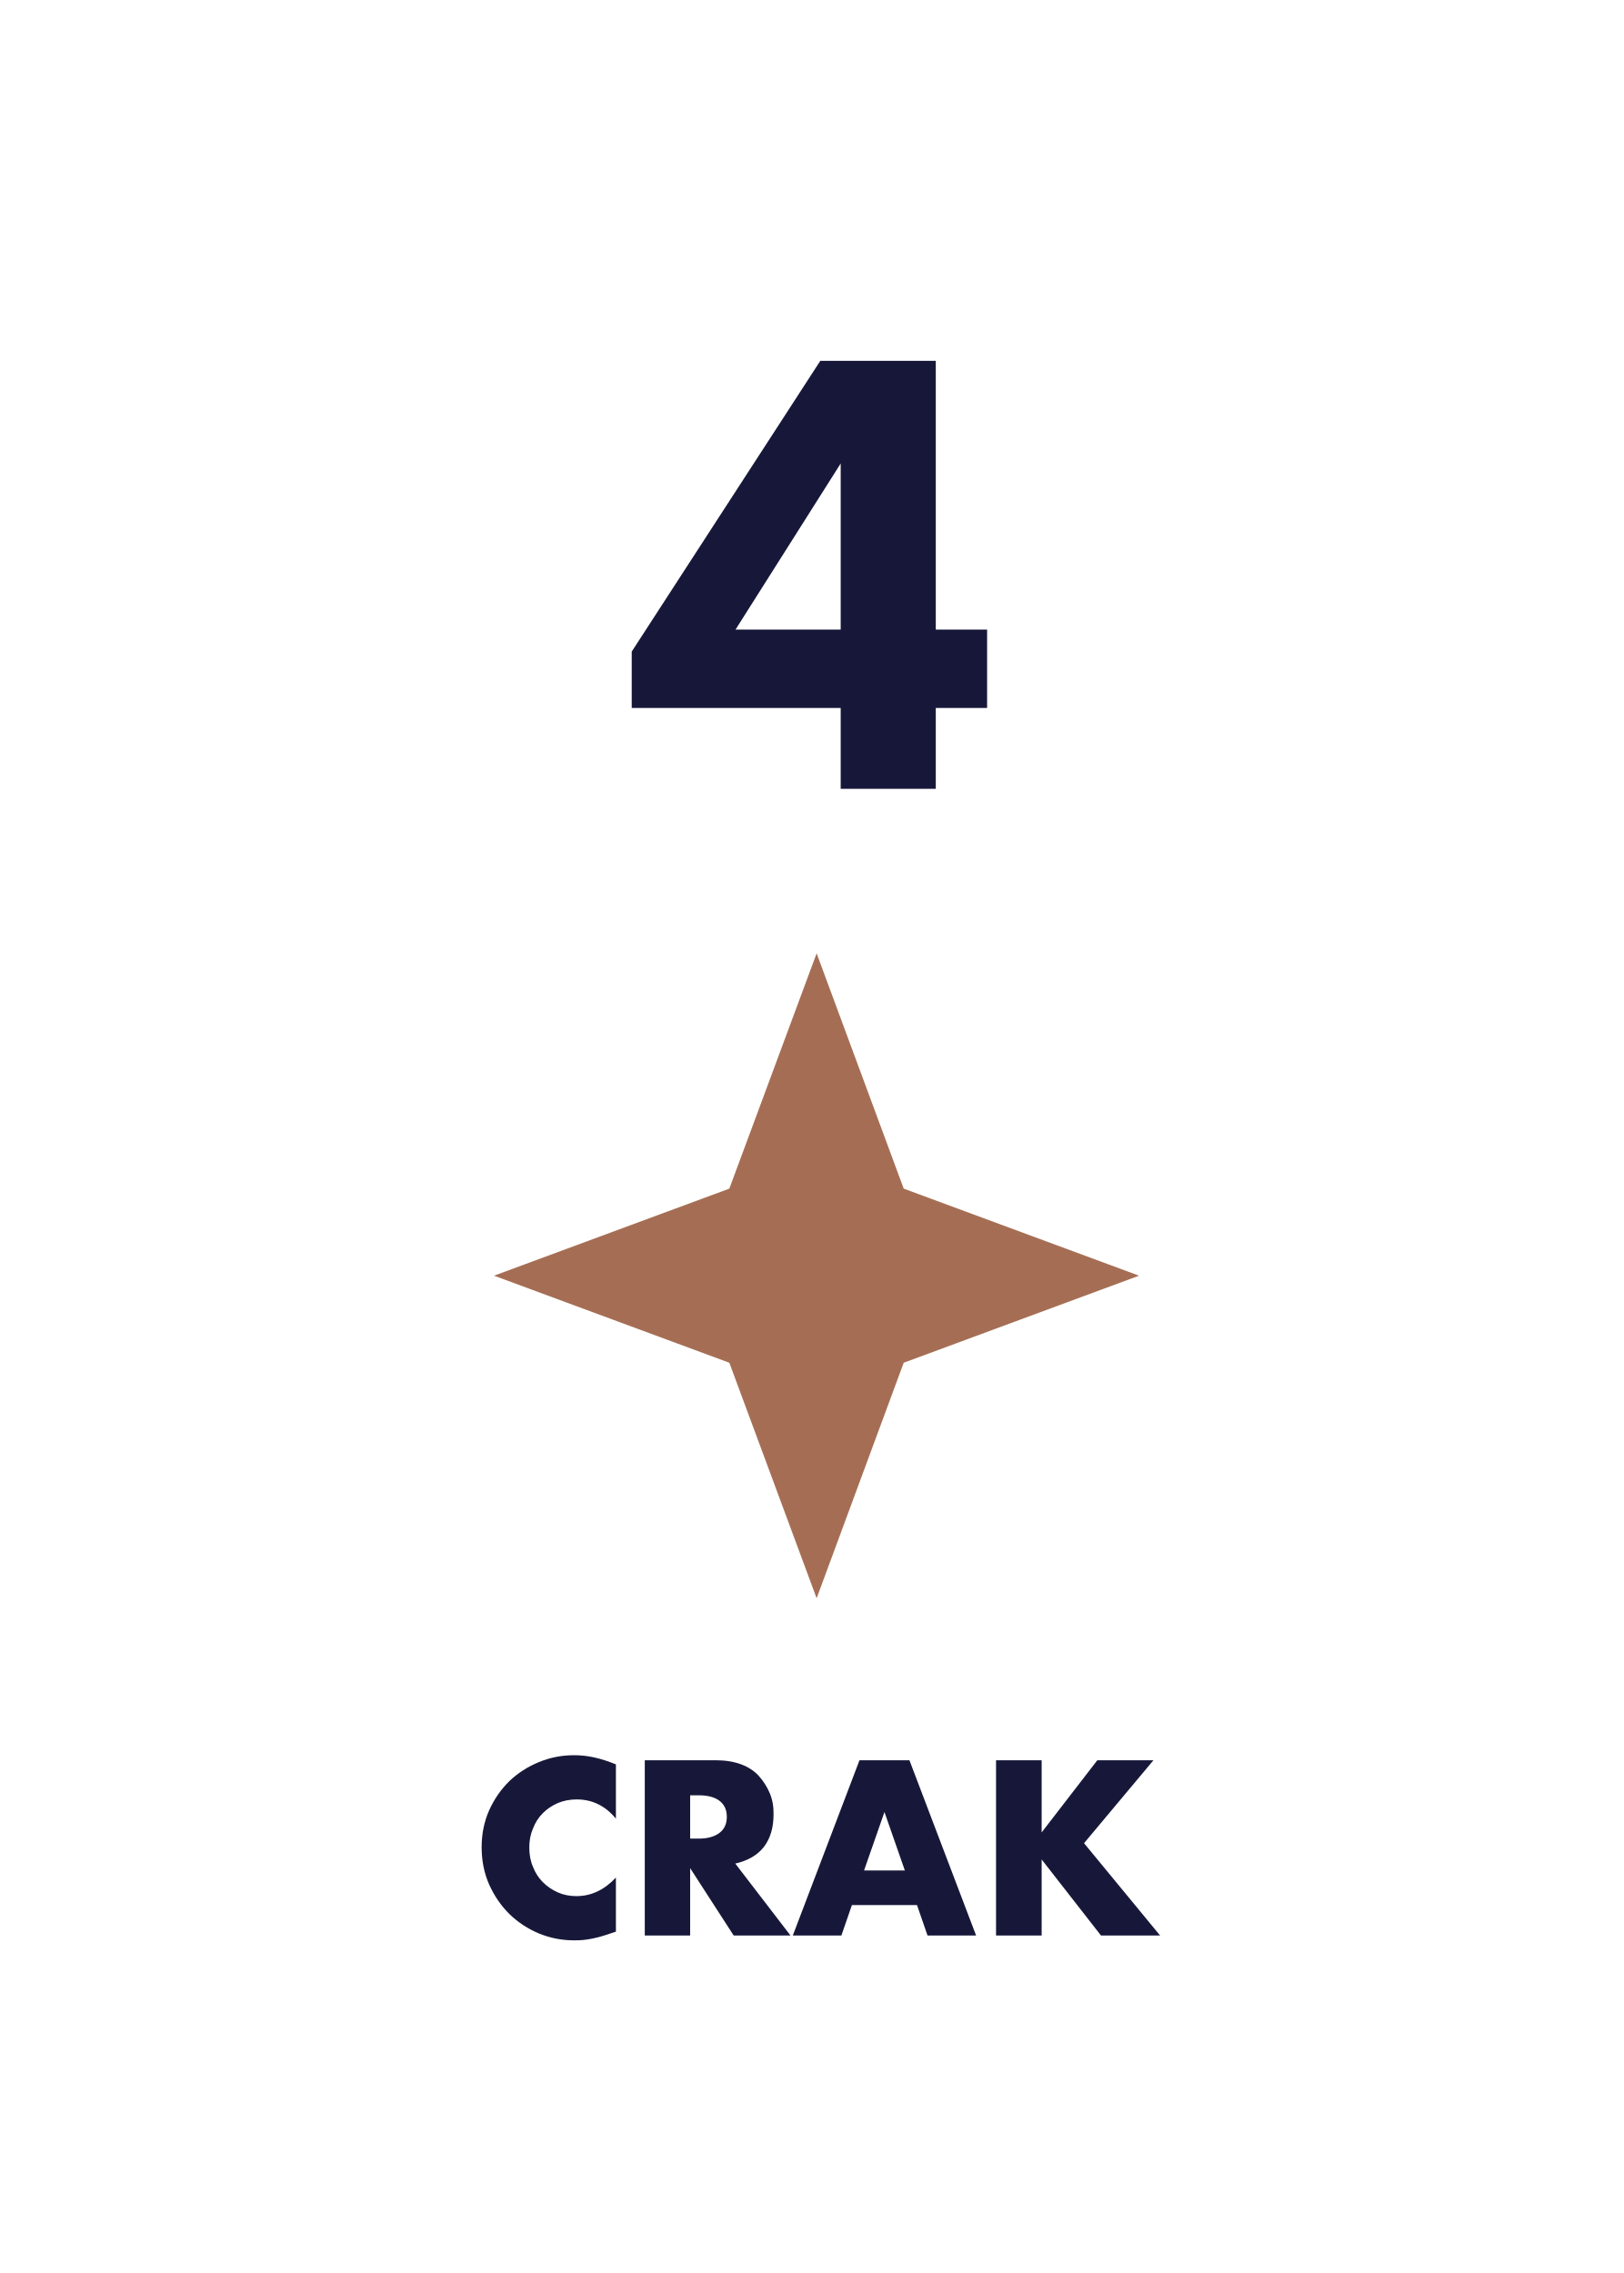
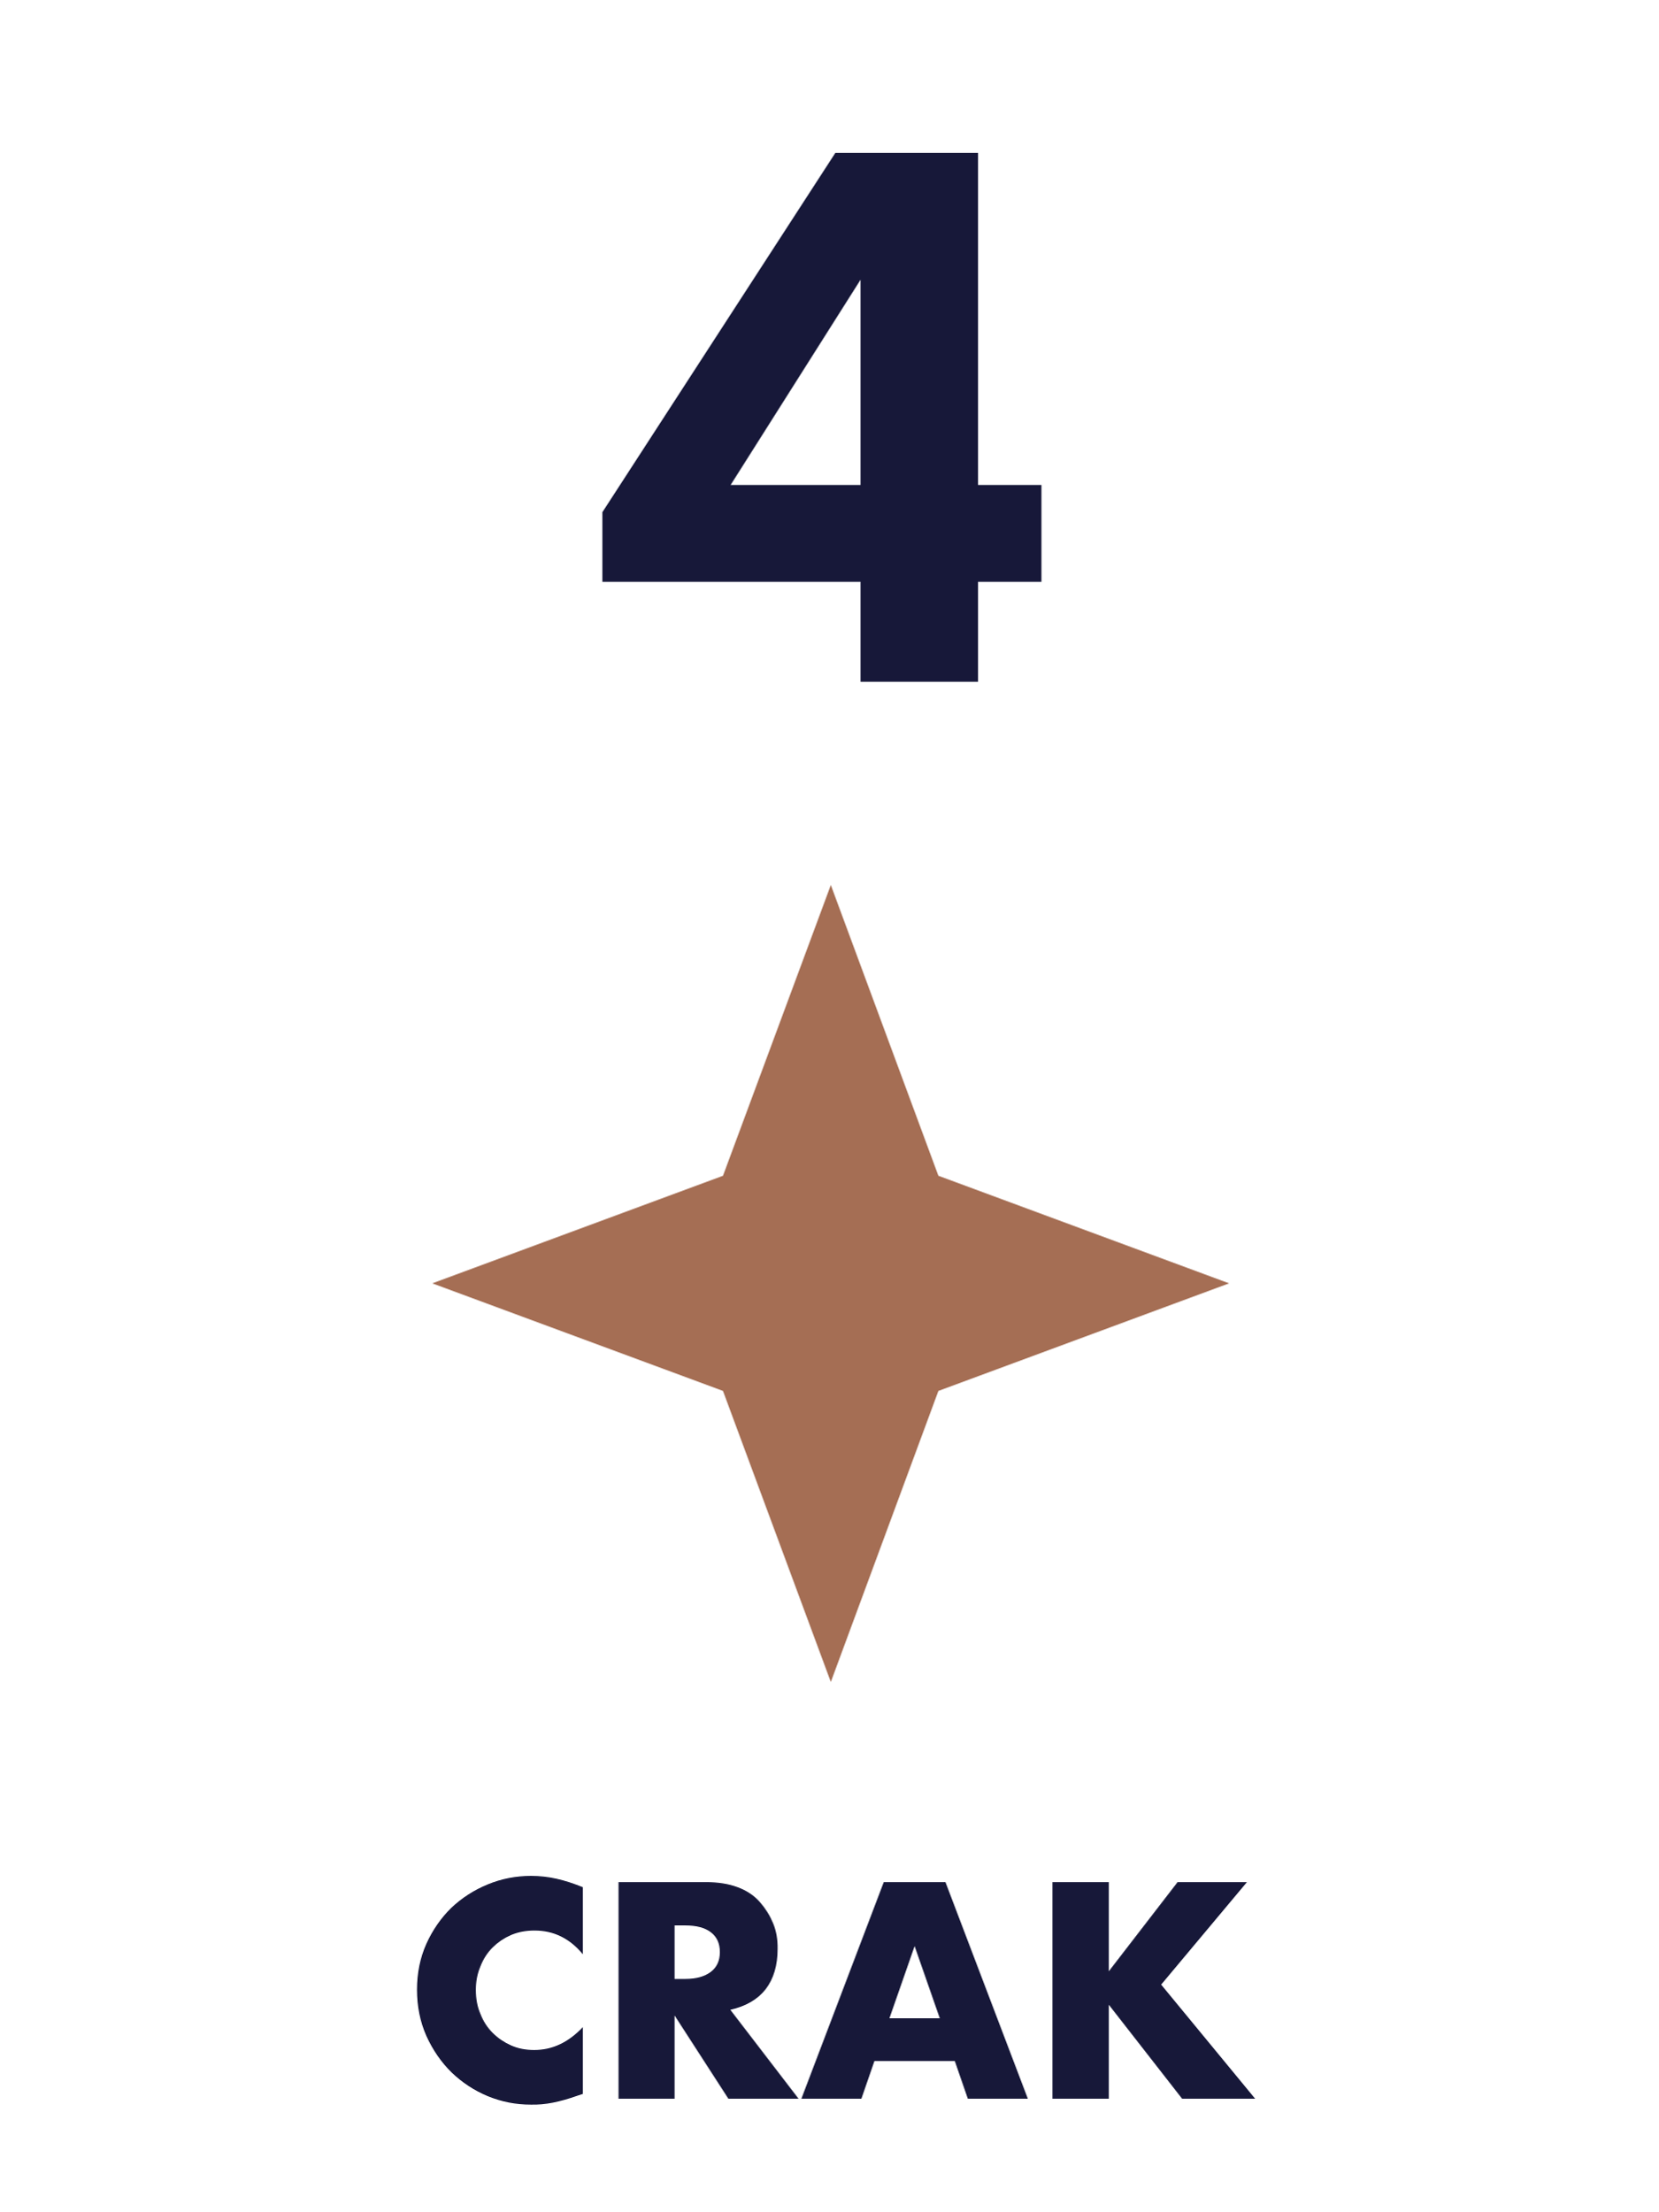
- <svg xmlns="http://www.w3.org/2000/svg" id="Crak" viewBox="0 0 70.87 99.21">
+ <svg xmlns="http://www.w3.org/2000/svg" id="Crak" viewBox="6.29 10.35 58.6 78.1">
  <defs>
    <style>
      .cls-1 {
        fill: #a56e54;
      }

      .cls-2 {
        fill: #171839;
      }
    </style>
  </defs>
  <path class="cls-2" d="M40.84,27.48h2.24v3.42h-2.24v3.53h-4.15v-3.53h-9.12v-2.46l8.23-12.69h5.04V27.48ZM36.69,27.48v-7.25l-4.59,7.25H36.69Z" />
  <g>
    <path class="cls-2" d="M26.88,79.38q-.69-.84-1.71-.84-.45,0-.83.16c-.25.11-.47.26-.65.44q-.28.28-.43.67c-.11.26-.16.53-.16.83s.05.59.16.84q.15.39.43.67c.19.19.41.34.66.45.25.11.52.16.81.16q.96,0,1.72-.81v2.36l-.21.07q-.45.16-.85.24t-.78.07q-.79,0-1.52-.3-.72-.3-1.28-.84-.55-.54-.89-1.29-.33-.75-.33-1.63,0-.88.33-1.62.33-.73.88-1.27.56-.53,1.29-.83.73-.3,1.53-.3.46,0,.9.1.44.1.93.3V79.38Z" />
    <path class="cls-2" d="M34.5,84.48h-2.48l-1.9-2.94v2.94h-1.98v-7.65h3.09q.64,0,1.12.18t.78.52.47.75.16.91q0,.87-.42,1.42-.42.54-1.25.73L34.5,84.48ZM30.12,80.25h.38c.39,0,.69-.09.9-.25.21-.16.32-.39.32-.7s-.11-.54-.32-.7c-.21-.16-.51-.24-.9-.24h-.38V80.25Z" />
    <path class="cls-2" d="M40.02,83.15h-2.84l-.46,1.33h-2.12l2.91-7.65h2.18l2.91,7.65h-2.12L40.02,83.15ZM39.49,81.64l-.89-2.55-.89,2.55H39.49Z" />
    <path class="cls-2" d="M45.46,79.98l2.43-3.15h2.45l-3.03,3.62,3.32,4.03h-2.58l-2.59-3.32v3.32h-1.99v-7.65h1.99V79.98Z" />
  </g>
  <polygon class="cls-1" points="35.64 41.61 39.44 51.88 49.71 55.68 39.44 59.48 35.64 69.76 31.83 59.48 21.56 55.68 31.83 51.88 35.64 41.61" />
</svg>
